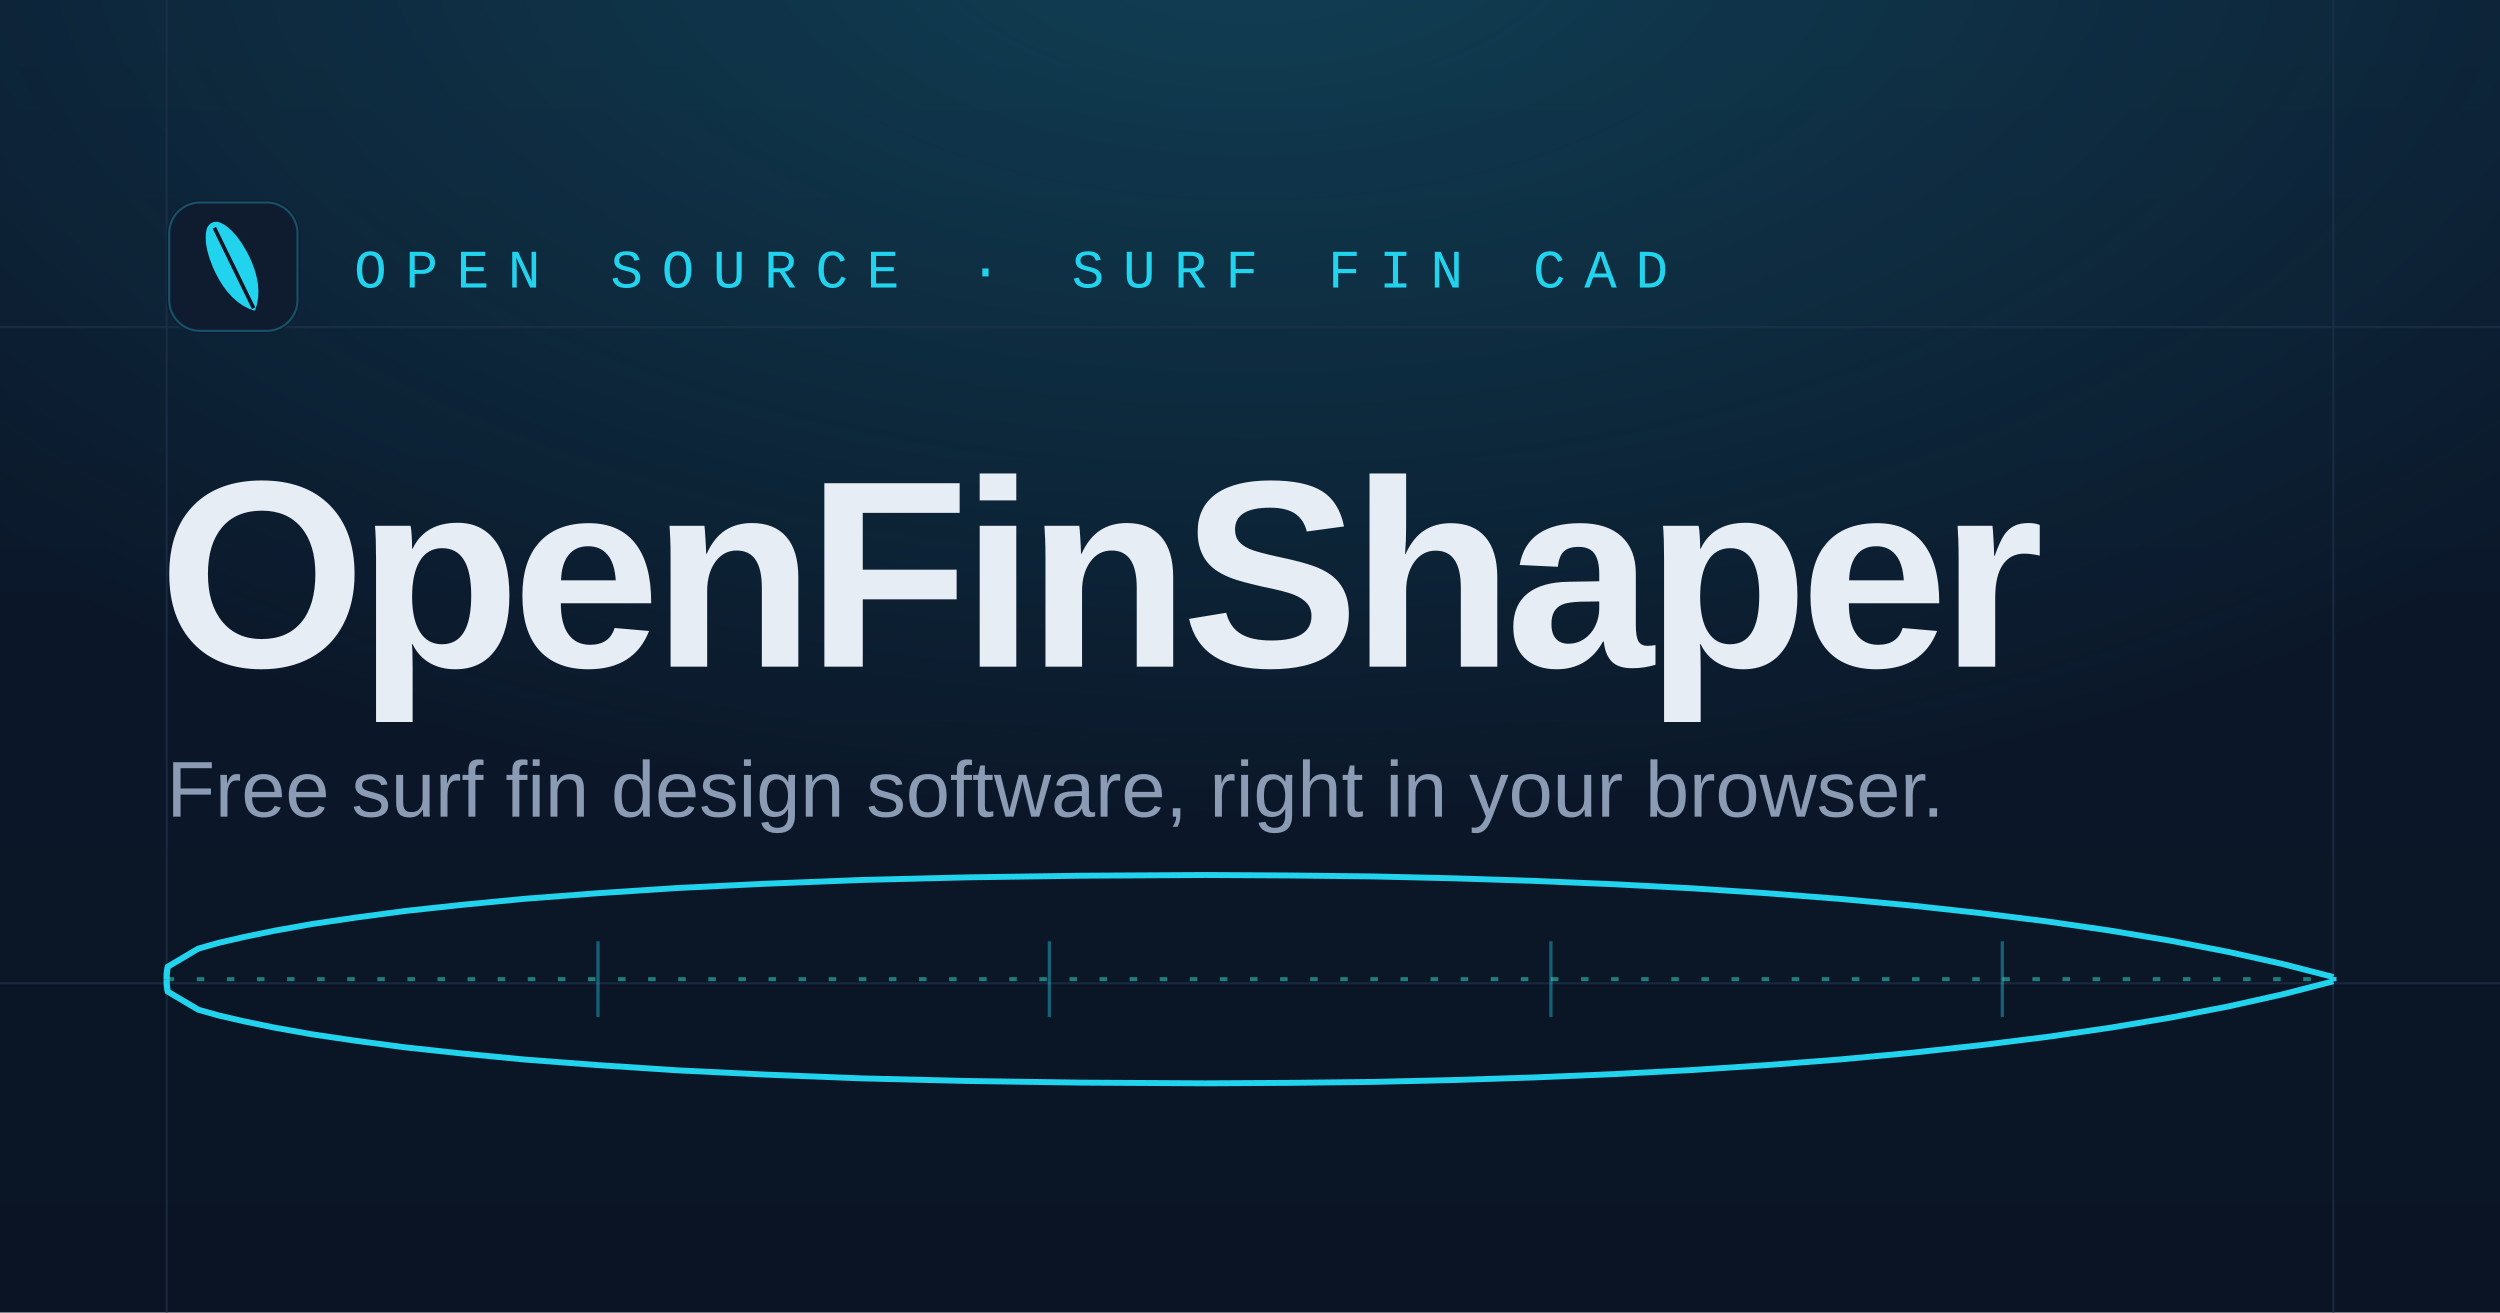
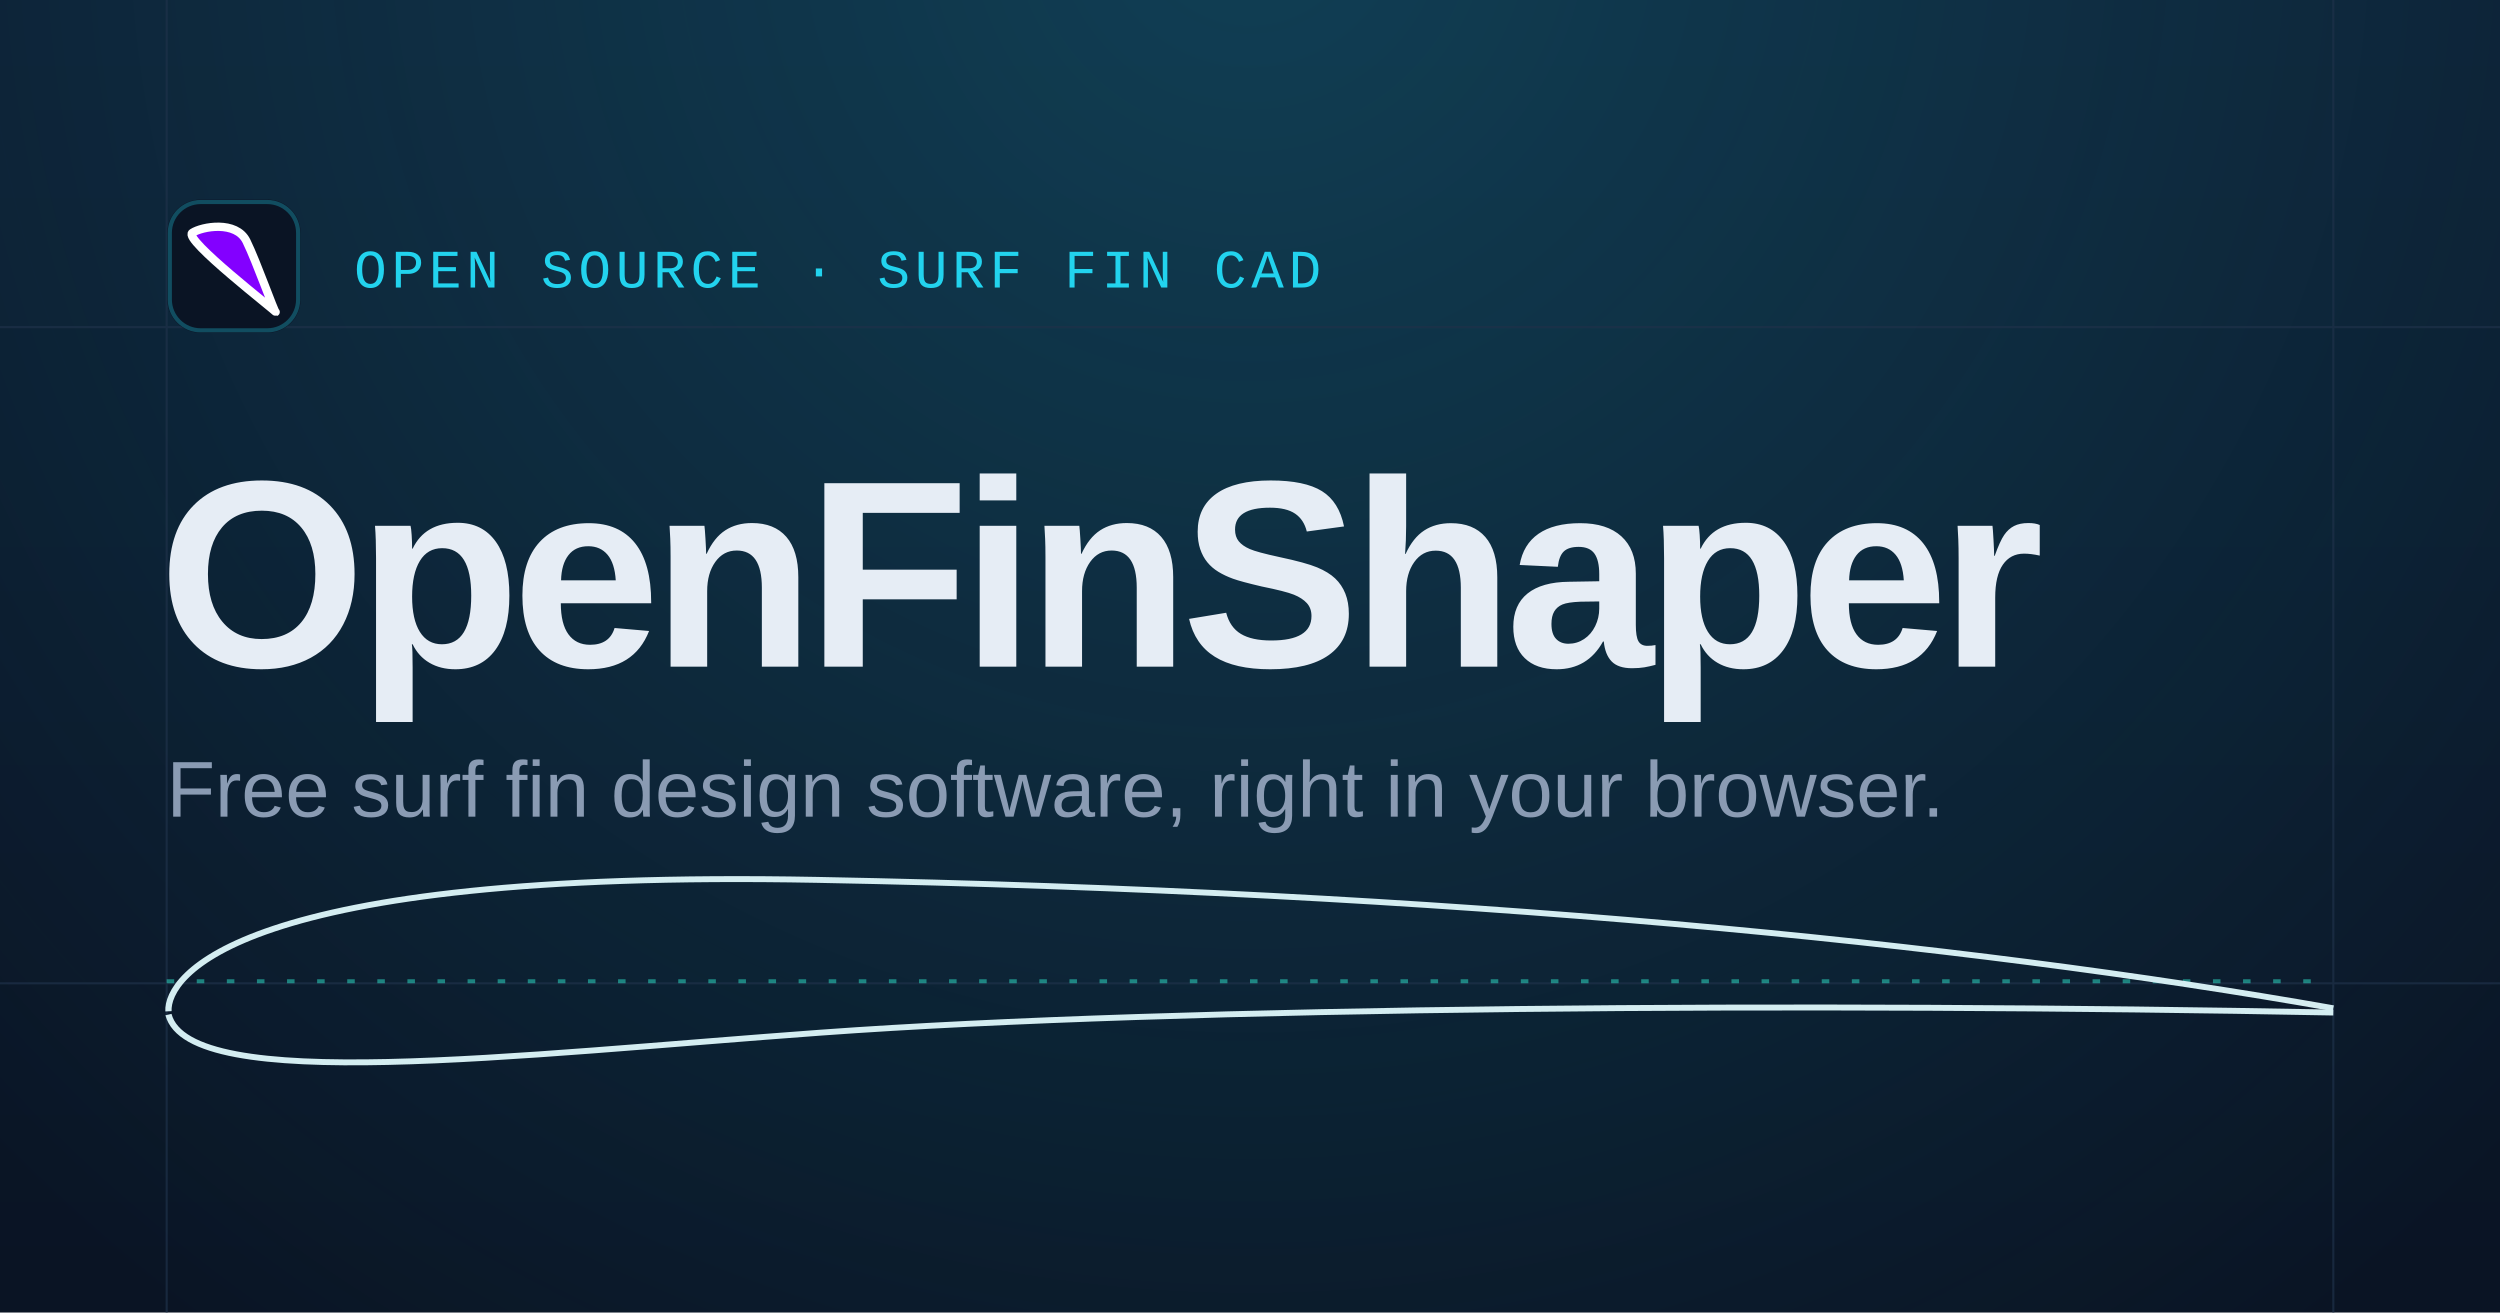
- <svg xmlns="http://www.w3.org/2000/svg" width="1200" height="630" viewBox="0 0 1200 630" fill="none">
+ <svg xmlns="http://www.w3.org/2000/svg" width="100%" height="100%" viewBox="0 0 1200 630" version="1.1" xml:space="preserve" style="fill-rule:evenodd;clip-rule:evenodd;">
+   <rect x="0" y="0" width="1200" height="630" style="fill:url(#_Linear1);" />
+   <rect x="0" y="0" width="1200" height="630" style="fill:url(#_Radial2);" />
+   <g opacity="0.7">
+     <path d="M0,157L1200,157" style="fill:none;fill-rule:nonzero;stroke:rgb(30,49,73);stroke-width:1px;" />
+     <path d="M0,472L1200,472" style="fill:none;fill-rule:nonzero;stroke:rgb(30,49,73);stroke-width:1px;" />
+     <path d="M80,0L80,630" style="fill:none;fill-rule:nonzero;stroke:rgb(30,49,73);stroke-width:1px;" />
+     <path d="M1120,0L1120,630" style="fill:none;fill-rule:nonzero;stroke:rgb(30,49,73);stroke-width:1px;" />
+   </g>
+   <g transform="matrix(1.2037,0,0,1.1364,70.3704,401.816)">
+     <g transform="matrix(1,0,0,1,0,0.879972)">
+       <path d="M8,60L872,60" style="fill:none;fill-rule:nonzero;stroke:rgb(45,212,191);stroke-opacity:0.55;stroke-width:1.7px;stroke-dasharray:3,9;" />
+     </g>
+     <g transform="matrix(1,0,0,1,0,13.1996)">
+       <path d="M8.718,60.368C7.991,45.932 35.528,0.217 267.292,4.86C520.83,9.94 723.6,31.34 872,59.1" style="fill:none;fill-rule:nonzero;stroke:rgb(212,237,241);stroke-width:2.5px;" />
+     </g>
+     <g transform="matrix(1,0,0,1,0,13.1996)">
+       <path d="M8.718,61.76C17.129,95.556 146.849,78.803 268.954,69.381C412.491,58.305 665.723,56.687 872,60.9" style="fill:none;fill-rule:nonzero;stroke:rgb(212,237,241);stroke-width:2.5px;" />
+     </g>
+   </g>
+   <text x="170" y="138" font-family="'Courier New', monospace" font-size="26" fill="#22D3EE" letter-spacing="2.34">OPEN SOURCE · SURF FIN CAD</text>
+   <text x="76" y="320" font-family="'Helvetica Neue', Arial, sans-serif" font-weight="700" font-size="128" fill="#E6EDF5" letter-spacing="-4">OpenFinShaper</text>
+   <text x="80" y="392" font-family="'Helvetica Neue', Arial, sans-serif" font-size="38" fill="#8A9BB3">Free surf fin design software, right in your browser.</text>
+   <g id="favicon.svg" transform="matrix(2,0,0,2,112.307,127.766)">
+     <g transform="matrix(1,0,0,1,-16,-16)">
+       <clipPath id="_clip3">
+         <rect x="0" y="0" width="32" height="32" />
+       </clipPath>
+       <g clip-path="url(#_clip3)">
+         <path d="M32,8C32,3.585 28.415,0 24,0L8,0C3.585,0 0,3.585 0,8L0,24C0,28.415 3.585,32 8,32L24,32C28.415,32 32,28.415 32,24L32,8Z" style="fill:rgb(10,20,36);" />
+         <path d="M31.4,8C31.4,3.916 28.084,0.6 24,0.6L8,0.6C3.916,0.6 0.6,3.916 0.6,8L0.6,24C0.6,28.084 3.916,31.4 8,31.4L24,31.4C28.084,31.4 31.4,28.084 31.4,24L31.4,8Z" style="fill:none;stroke:rgb(34,211,238);stroke-opacity:0.3;stroke-width:1px;" />
+         <g>
+           <path d="M6,8C8.316,6.48 16.527,4.968 19,10C21.473,15.032 25.71,27.103 26,27C26.29,26.897 3.684,9.52 6,8Z" style="fill:rgb(131,0,255);stroke:white;stroke-width:2px;stroke-linecap:round;stroke-linejoin:round;stroke-miterlimit:1.5;" />
+         </g>
+       </g>
+     </g>
+   </g>
  <defs>
-     <linearGradient id="sky" x1="0" y1="0" x2="0" y2="1">
-       <stop offset="0" stop-color="#0C1A2E" />
-       <stop offset="1" stop-color="#0A1424" />
+     <linearGradient id="_Linear1" x1="0" y1="0" x2="1" y2="0" gradientUnits="userSpaceOnUse" gradientTransform="matrix(3.85764e-14,630,-630,3.85764e-14,0,0)">
+       <stop offset="0" style="stop-color:rgb(12,26,46);stop-opacity:1" />
+       <stop offset="1" style="stop-color:rgb(10,20,36);stop-opacity:1" />
    </linearGradient>
-     <radialGradient id="glow" cx="50%" cy="-6%" r="70%">
-       <stop offset="0" stop-color="#22D3EE" stop-opacity="0.20" />
-       <stop offset="100%" stop-color="#22D3EE" stop-opacity="0" />
+     <radialGradient id="_Radial2" cx="0" cy="0" r="1" gradientUnits="userSpaceOnUse" gradientTransform="matrix(840,0,0,840,600,-37.8)">
+       <stop offset="0" style="stop-color:rgb(34,211,238);stop-opacity:0.2" />
+       <stop offset="1" style="stop-color:rgb(34,211,238);stop-opacity:0" />
    </radialGradient>
  </defs>
-   <rect width="1200" height="630" fill="url(#sky)" />
-   <rect width="1200" height="630" fill="url(#glow)" />
-   <g stroke="#1E3149" stroke-width="1" opacity="0.7">
-     <line x1="0" y1="157" x2="1200" y2="157" />
-     <line x1="0" y1="472" x2="1200" y2="472" />
-     <line x1="80" y1="0" x2="80" y2="630" />
-     <line x1="1120" y1="0" x2="1120" y2="630" />
-   </g>
-   <g transform="translate(80,96)">
-     <rect width="64" height="64" rx="16" fill="#0F1C30" />
-     <rect x="1.2" y="1.2" width="61.6" height="61.6" rx="14.8" fill="none" stroke="#22D3EE" stroke-opacity="0.3" />
-     <g transform="rotate(-26 32 32)">
-       <g transform="translate(32 8.6) scale(9 46.8)">
-         <path fill="#22D3EE" d="M0 0 L0.024 0 L0.067 0 L0.104 0 L0.121 0.001 L0.294 0.015 L0.406 0.036 L0.528 0.067 L0.653 0.11 L0.772 0.166 L0.874 0.236 L0.951 0.321 L0.994 0.422 L1 0.479 L0.986 0.556 L0.944 0.631 L0.872 0.704 L0.77 0.772 L0.634 0.837 L0.466 0.897 L0.262 0.952 L0.021 1 L-0.021 1 L-0.262 0.952 L-0.466 0.897 L-0.634 0.837 L-0.77 0.772 L-0.872 0.704 L-0.944 0.631 L-0.986 0.556 L-1 0.479 L-0.994 0.422 L-0.951 0.321 L-0.874 0.236 L-0.772 0.166 L-0.653 0.11 L-0.528 0.067 L-0.406 0.036 L-0.294 0.015 L-0.121 0.001 L-0.104 0 L-0.067 0 L-0.024 0 Z" />
-       </g>
-       <line x1="32" y1="11.2" x2="32" y2="54.2" stroke="#0A1424" stroke-width="1.8" />
-     </g>
-   </g>
-   <g transform="translate(80,470) scale(1.2037 1.1364) translate(-8 -60)" fill="none">
-     <line x1="8" y1="60" x2="872" y2="60" stroke="#2DD4BF" stroke-width="1.7" stroke-dasharray="3 9" opacity="0.55" />
-     <path stroke="#22D3EE" stroke-width="2.5" d="M8 60 L8 59 L8 58 L8.1 57.1 L8.2 56.2 L8.3 55.4 L8.5 54.7 L20.6 47.1 L28.6 44.7 L38.8 42.2 L51.2 39.5 L66 36.7 L83.3 34 L103.1 31.2 L125.8 28.6 L151.3 26 L179.9 23.7 L211.6 21.5 L246.6 19.7 L285.1 18.1 L327.1 17 L372.8 16.3 L422.3 16 L455.7 16.2 L488.8 16.6 L521.4 17.4 L553.5 18.5 L585.1 19.9 L615.9 21.6 L646.1 23.7 L675.4 26.1 L703.8 28.9 L731.3 32.1 L757.8 35.6 L783.1 39.5 L807.3 43.8 L830.2 48.5 L851.8 53.6 L872 59.1" />
-     <path stroke="#22D3EE" stroke-width="2.5" d="M8 60 L8 61 L8 62 L8.1 62.9 L8.2 63.8 L8.3 64.6 L8.5 65.3 L20.6 72.9 L28.6 75.3 L38.8 77.8 L51.2 80.5 L66 83.3 L83.3 86 L103.1 88.8 L125.8 91.4 L151.3 94 L179.9 96.3 L211.6 98.5 L246.6 100.3 L285.1 101.9 L327.1 103 L372.8 103.7 L422.3 104 L455.7 103.8 L488.8 103.4 L521.4 102.6 L553.5 101.5 L585.1 100.1 L615.9 98.4 L646.1 96.3 L675.4 93.9 L703.8 91.1 L731.3 87.9 L757.8 84.4 L783.1 80.5 L807.3 76.2 L830.2 71.5 L851.8 66.4 L872 60.9" />
-     <line x1="872" y1="59.1" x2="872" y2="60.9" stroke="#22D3EE" stroke-width="2.5" />
-     <g stroke="#22D3EE" stroke-width="1.3" opacity="0.4">
-       <line x1="180" y1="44" x2="180" y2="76" />
-       <line x1="360" y1="44" x2="360" y2="76" />
-       <line x1="560" y1="44" x2="560" y2="76" />
-       <line x1="740" y1="44" x2="740" y2="76" />
-     </g>
-   </g>
-   <text x="170" y="138" font-family="'Courier New', monospace" font-size="26" fill="#22D3EE" letter-spacing="9">OPEN SOURCE · SURF FIN CAD</text>
-   <text x="76" y="320" font-family="'Helvetica Neue', Arial, sans-serif" font-weight="700" font-size="128" fill="#E6EDF5" letter-spacing="-4">OpenFinShaper</text>
-   <text x="80" y="392" font-family="'Helvetica Neue', Arial, sans-serif" font-size="38" fill="#8A9BB3">Free surf fin design software, right in your browser.</text>
</svg>
